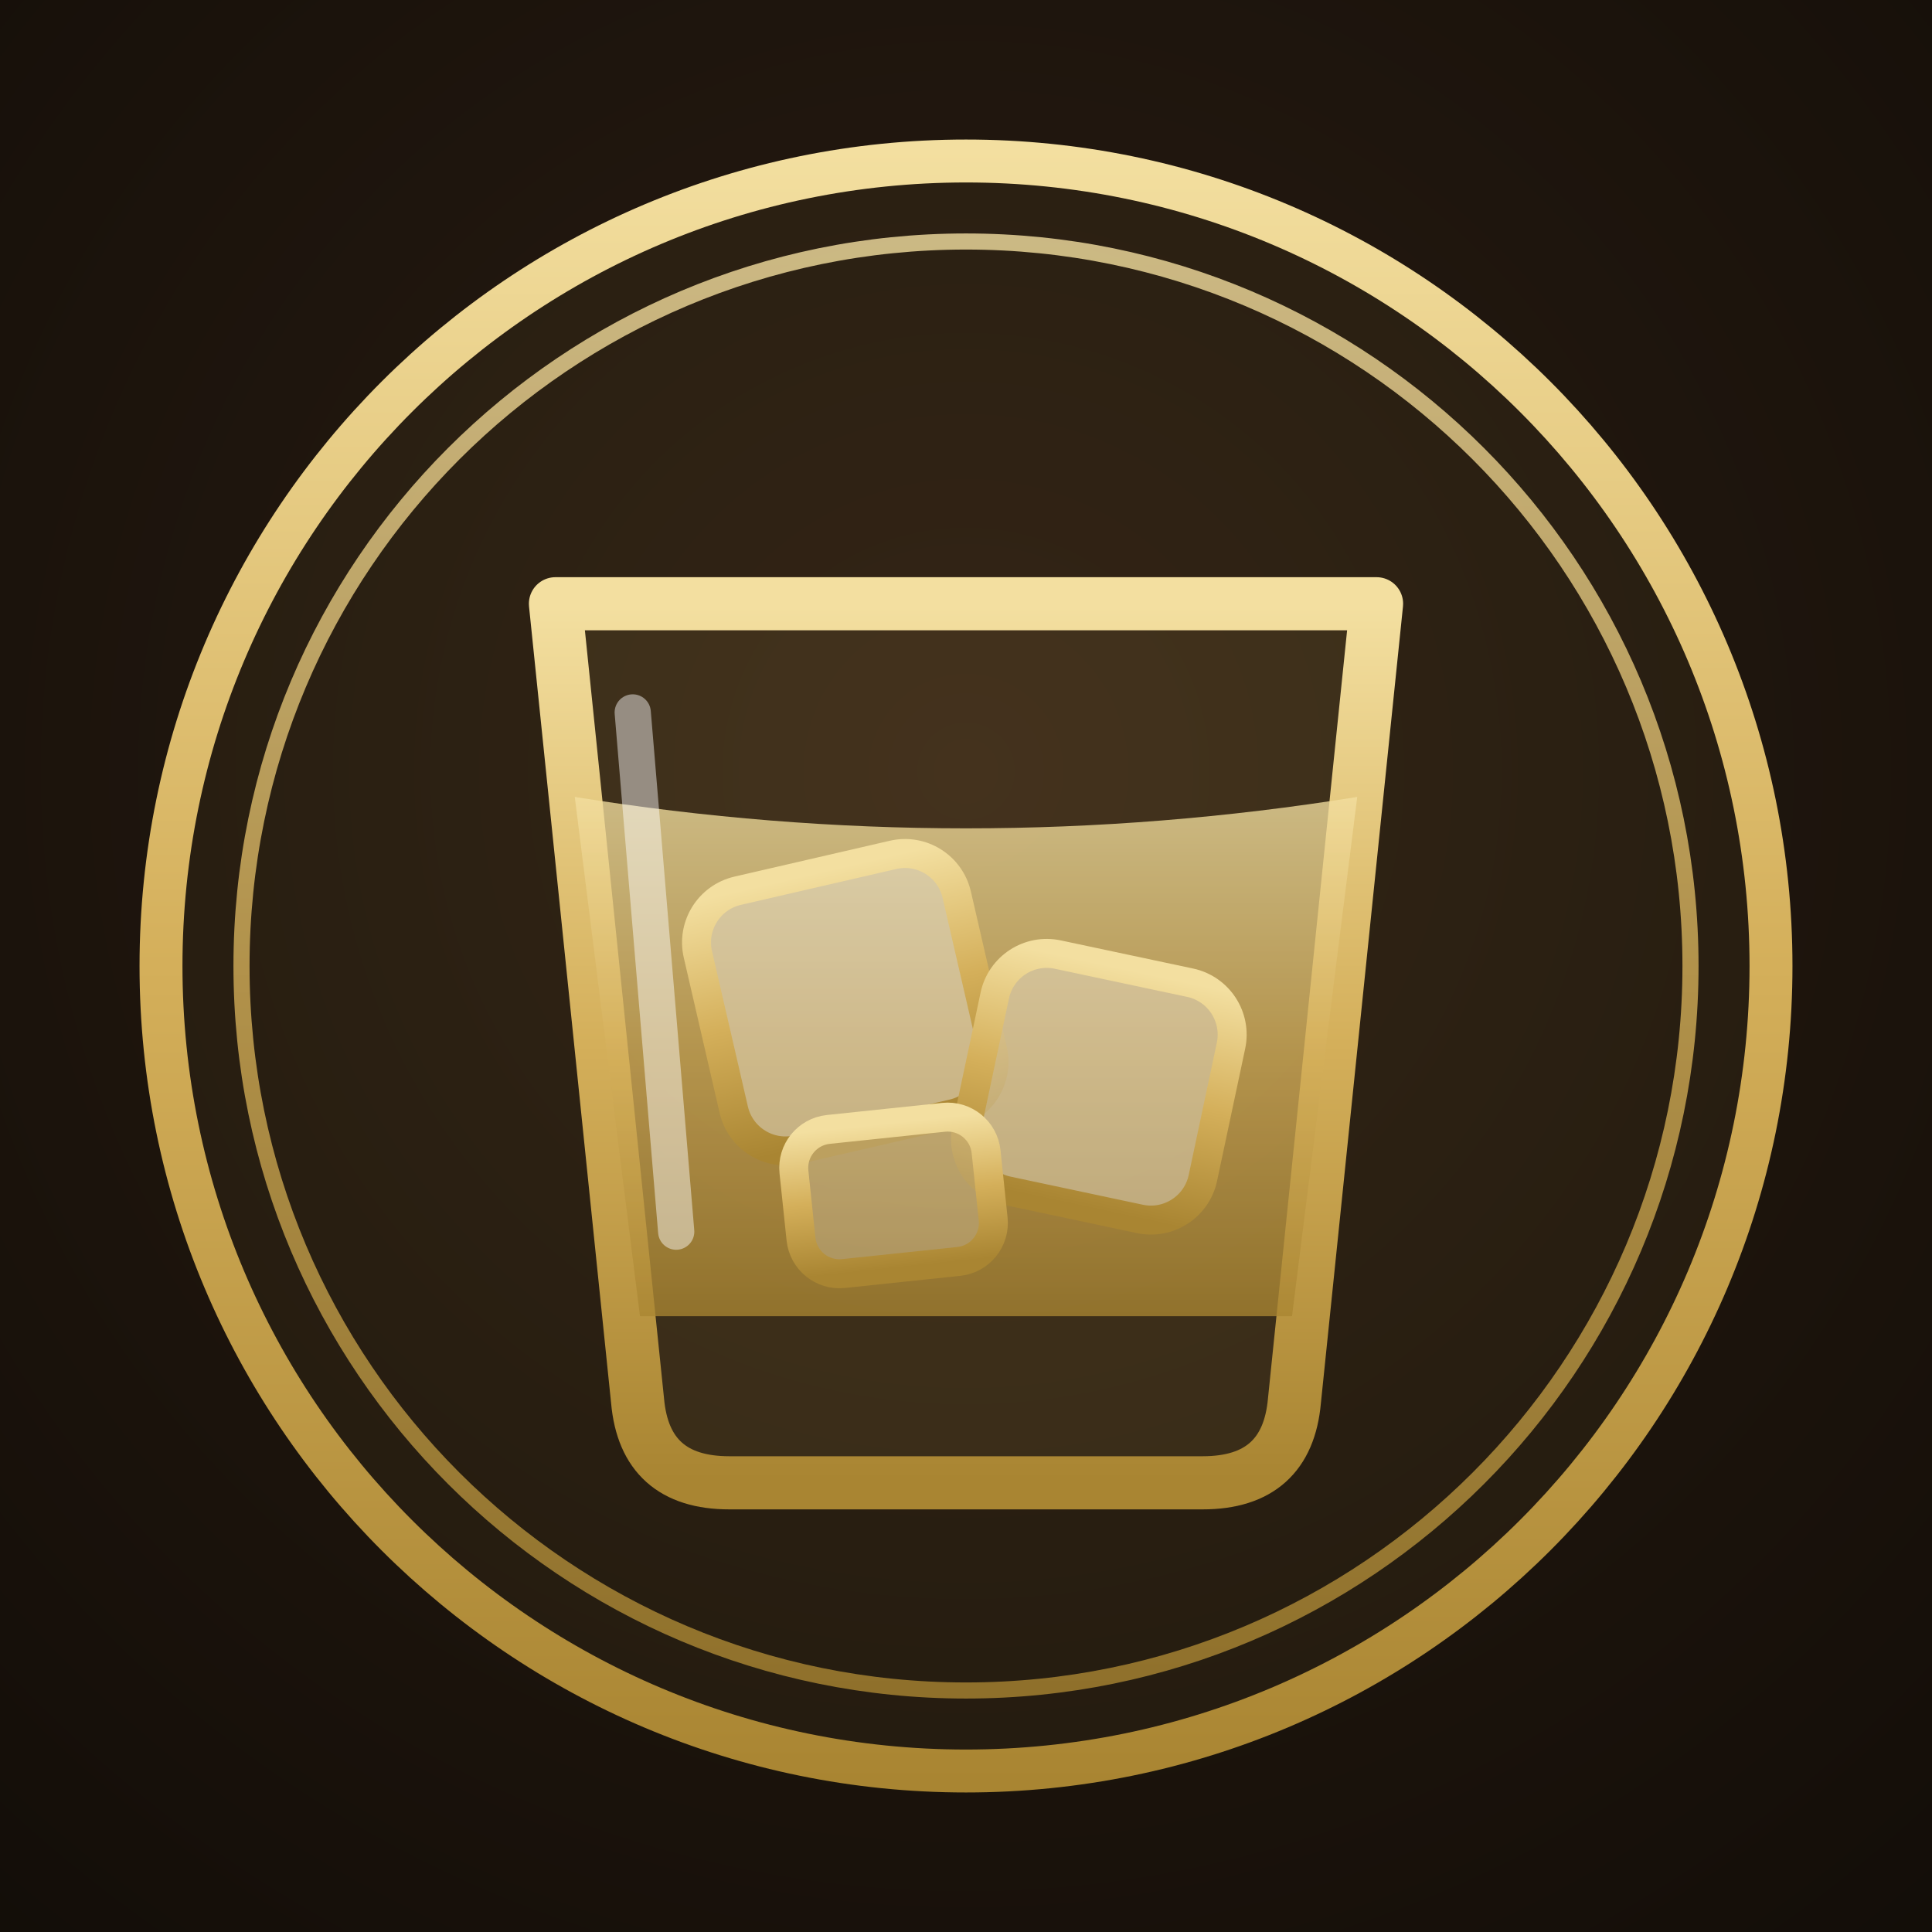
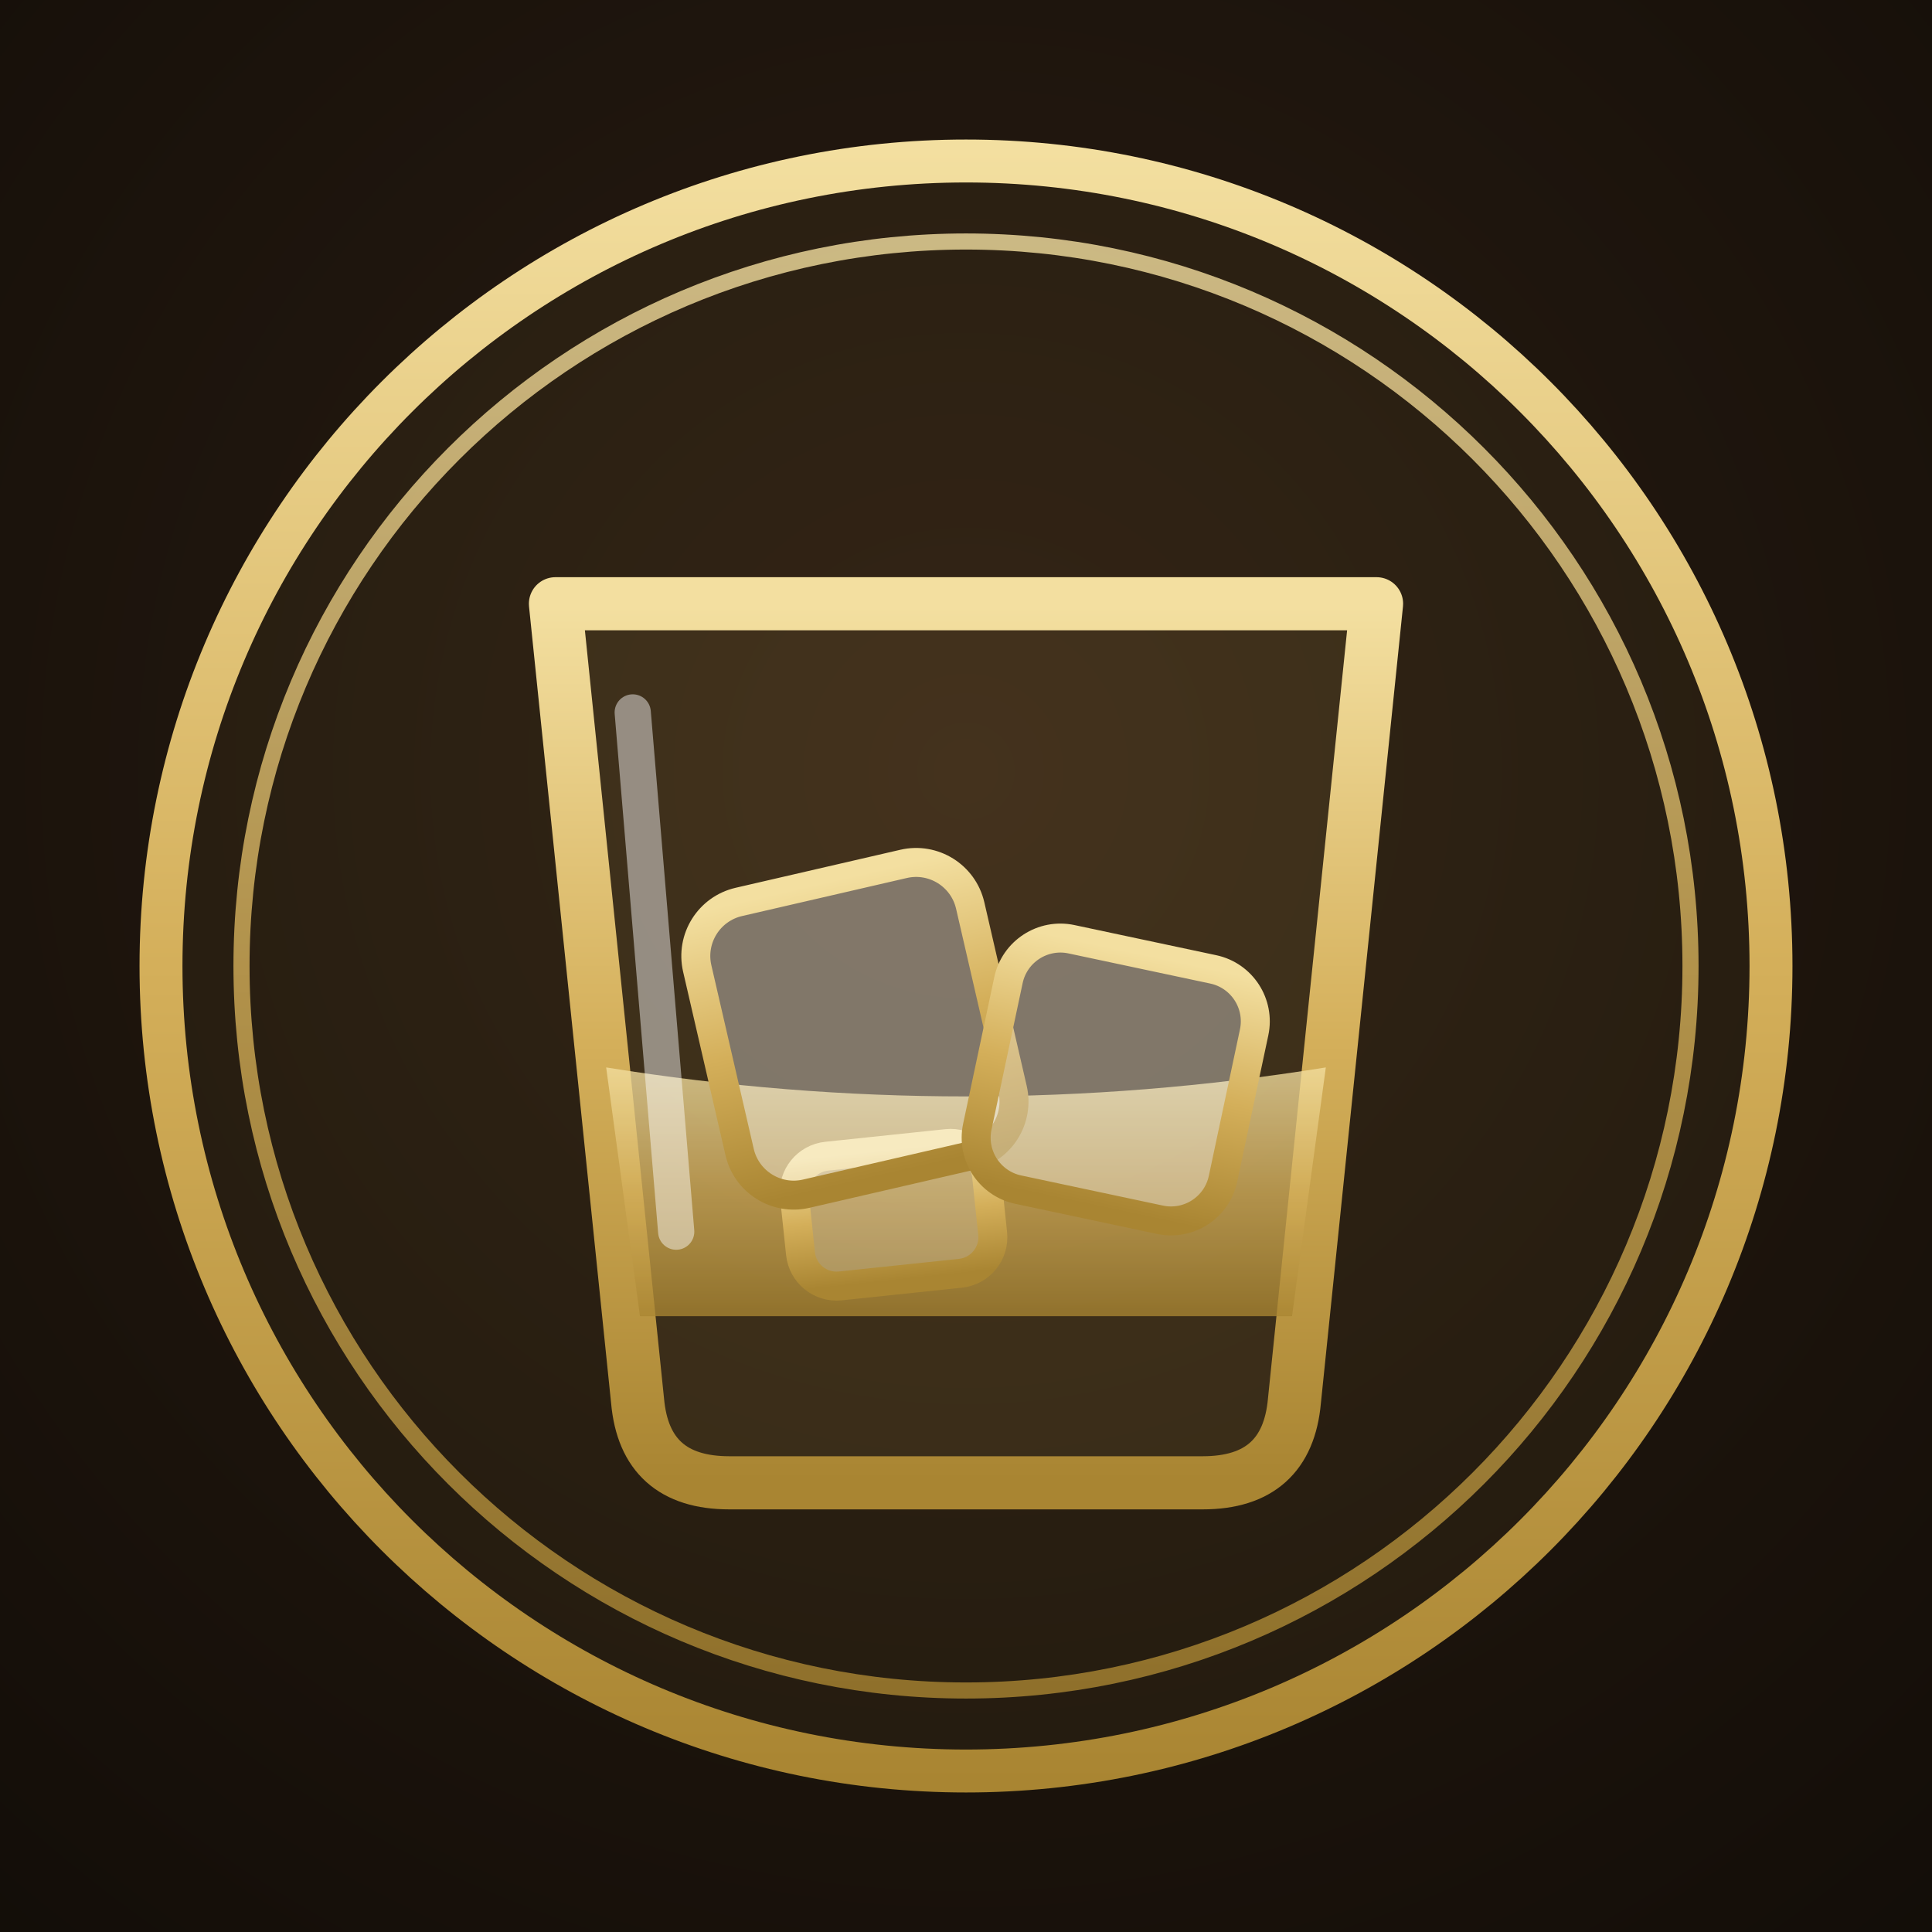
<svg xmlns="http://www.w3.org/2000/svg" viewBox="0 0 72 72" width="512" height="512">
  <defs>
    <linearGradient id="g" x1="0" y1="0" x2="0" y2="1">
      <stop offset="0" stop-color="#f3dfa0" />
      <stop offset=".5" stop-color="#d4af5a" />
      <stop offset="1" stop-color="#a98532" />
    </linearGradient>
    <radialGradient id="bg" cx=".5" cy=".4" r=".8">
      <stop offset="0" stop-color="#2a1d12" />
      <stop offset="1" stop-color="#120d08" />
    </radialGradient>
  </defs>
  <rect width="72" height="72" fill="url(#bg)" />
  <circle cx="36" cy="36" r="30" fill="rgba(212,175,90,.06)" stroke="url(#g)" stroke-width="1.6" />
  <circle cx="36" cy="36" r="27" fill="none" stroke="url(#g)" stroke-width=".6" opacity=".8" />
  <g transform="translate(36 36) scale(.9) translate(-36 -36)">
    <g>
      <path d="M19 21 L53 21 L49.6 54 Q49.3 57.4 45.8 57.4 L26.2 57.4 Q22.7 57.4 22.4 54 Z" fill="rgba(212,175,90,.10)" stroke="url(#g)" stroke-width="2.2" stroke-linejoin="round" />
-       <path d="M19.8 29 Q36 31.6 52.2 29 L49.5 50.5 L22.5 50.5 Z" fill="url(#g)" opacity=".78" />
+       <path d="M21.1 40.2 Q36 42.6 50.9 40.2 L49.5 50.5 L22.5 50.5 Z" fill="url(#g)" opacity=".78" />
      <path d="M22.5 50.5 L49.5 50.5" stroke="url(#g)" stroke-width="1" opacity=".7" />
      <g fill="rgba(255,255,255,.34)" stroke="url(#g)" stroke-width="1.2" stroke-linejoin="round">
-         <rect x="25.5" y="32" width="11" height="11" rx="2.2" transform="rotate(-13 31 37.5)" />
-         <rect x="36.5" y="36" width="10" height="10" rx="2.2" transform="rotate(12 41.5 41)" />
-         <rect x="29" y="42.5" width="8" height="6" rx="1.6" transform="rotate(-6 33 45.5)" fill="rgba(255,255,255,.22)" />
+         <rect x="29" y="43.6" width="8" height="5.4" rx="1.5" transform="rotate(-6 33 46.3)" fill="rgba(255,255,255,.2)" />
+         <rect x="25.6" y="32.4" width="11.6" height="12.4" rx="2.3" transform="rotate(-13 31.4 38.6)" />
+         <rect x="37" y="35.4" width="10.4" height="10.6" rx="2.2" transform="rotate(12 42.2 40.7)" />
      </g>
      <path d="M22.2 25.5 L24 47" fill="none" stroke="rgba(255,255,255,.45)" stroke-width="1.5" stroke-linecap="round" />
    </g>
  </g>
</svg>
